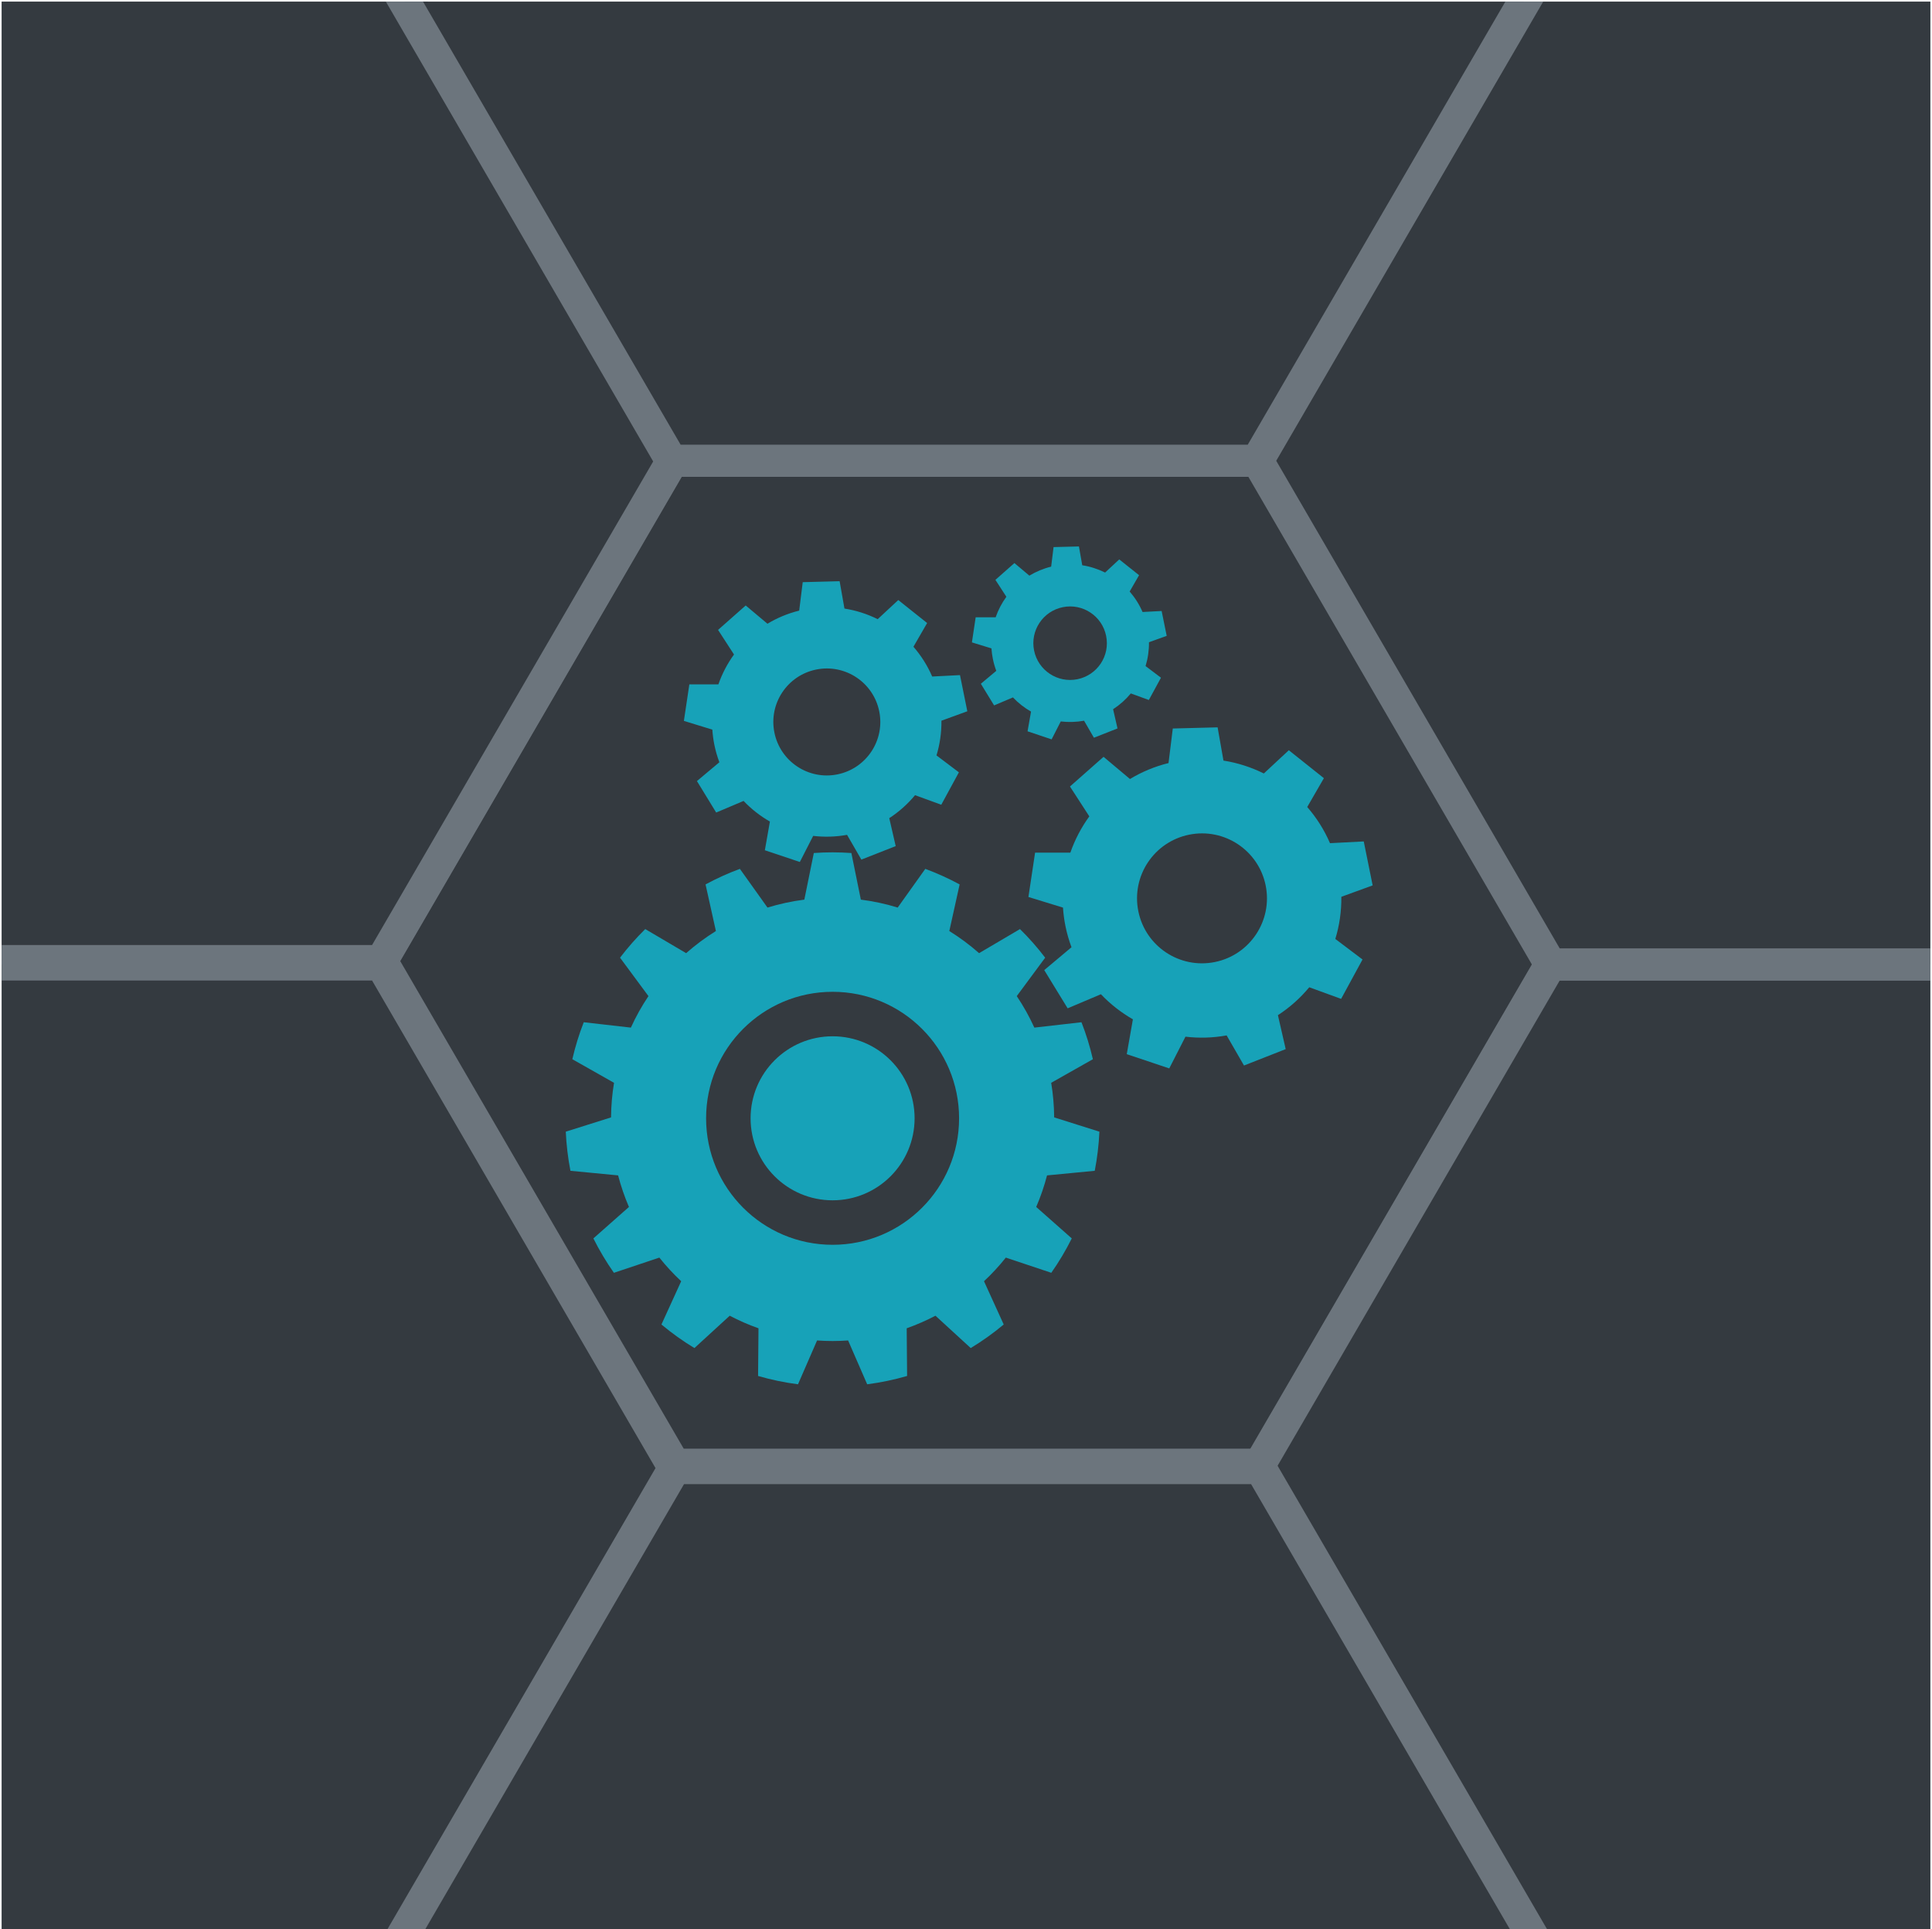
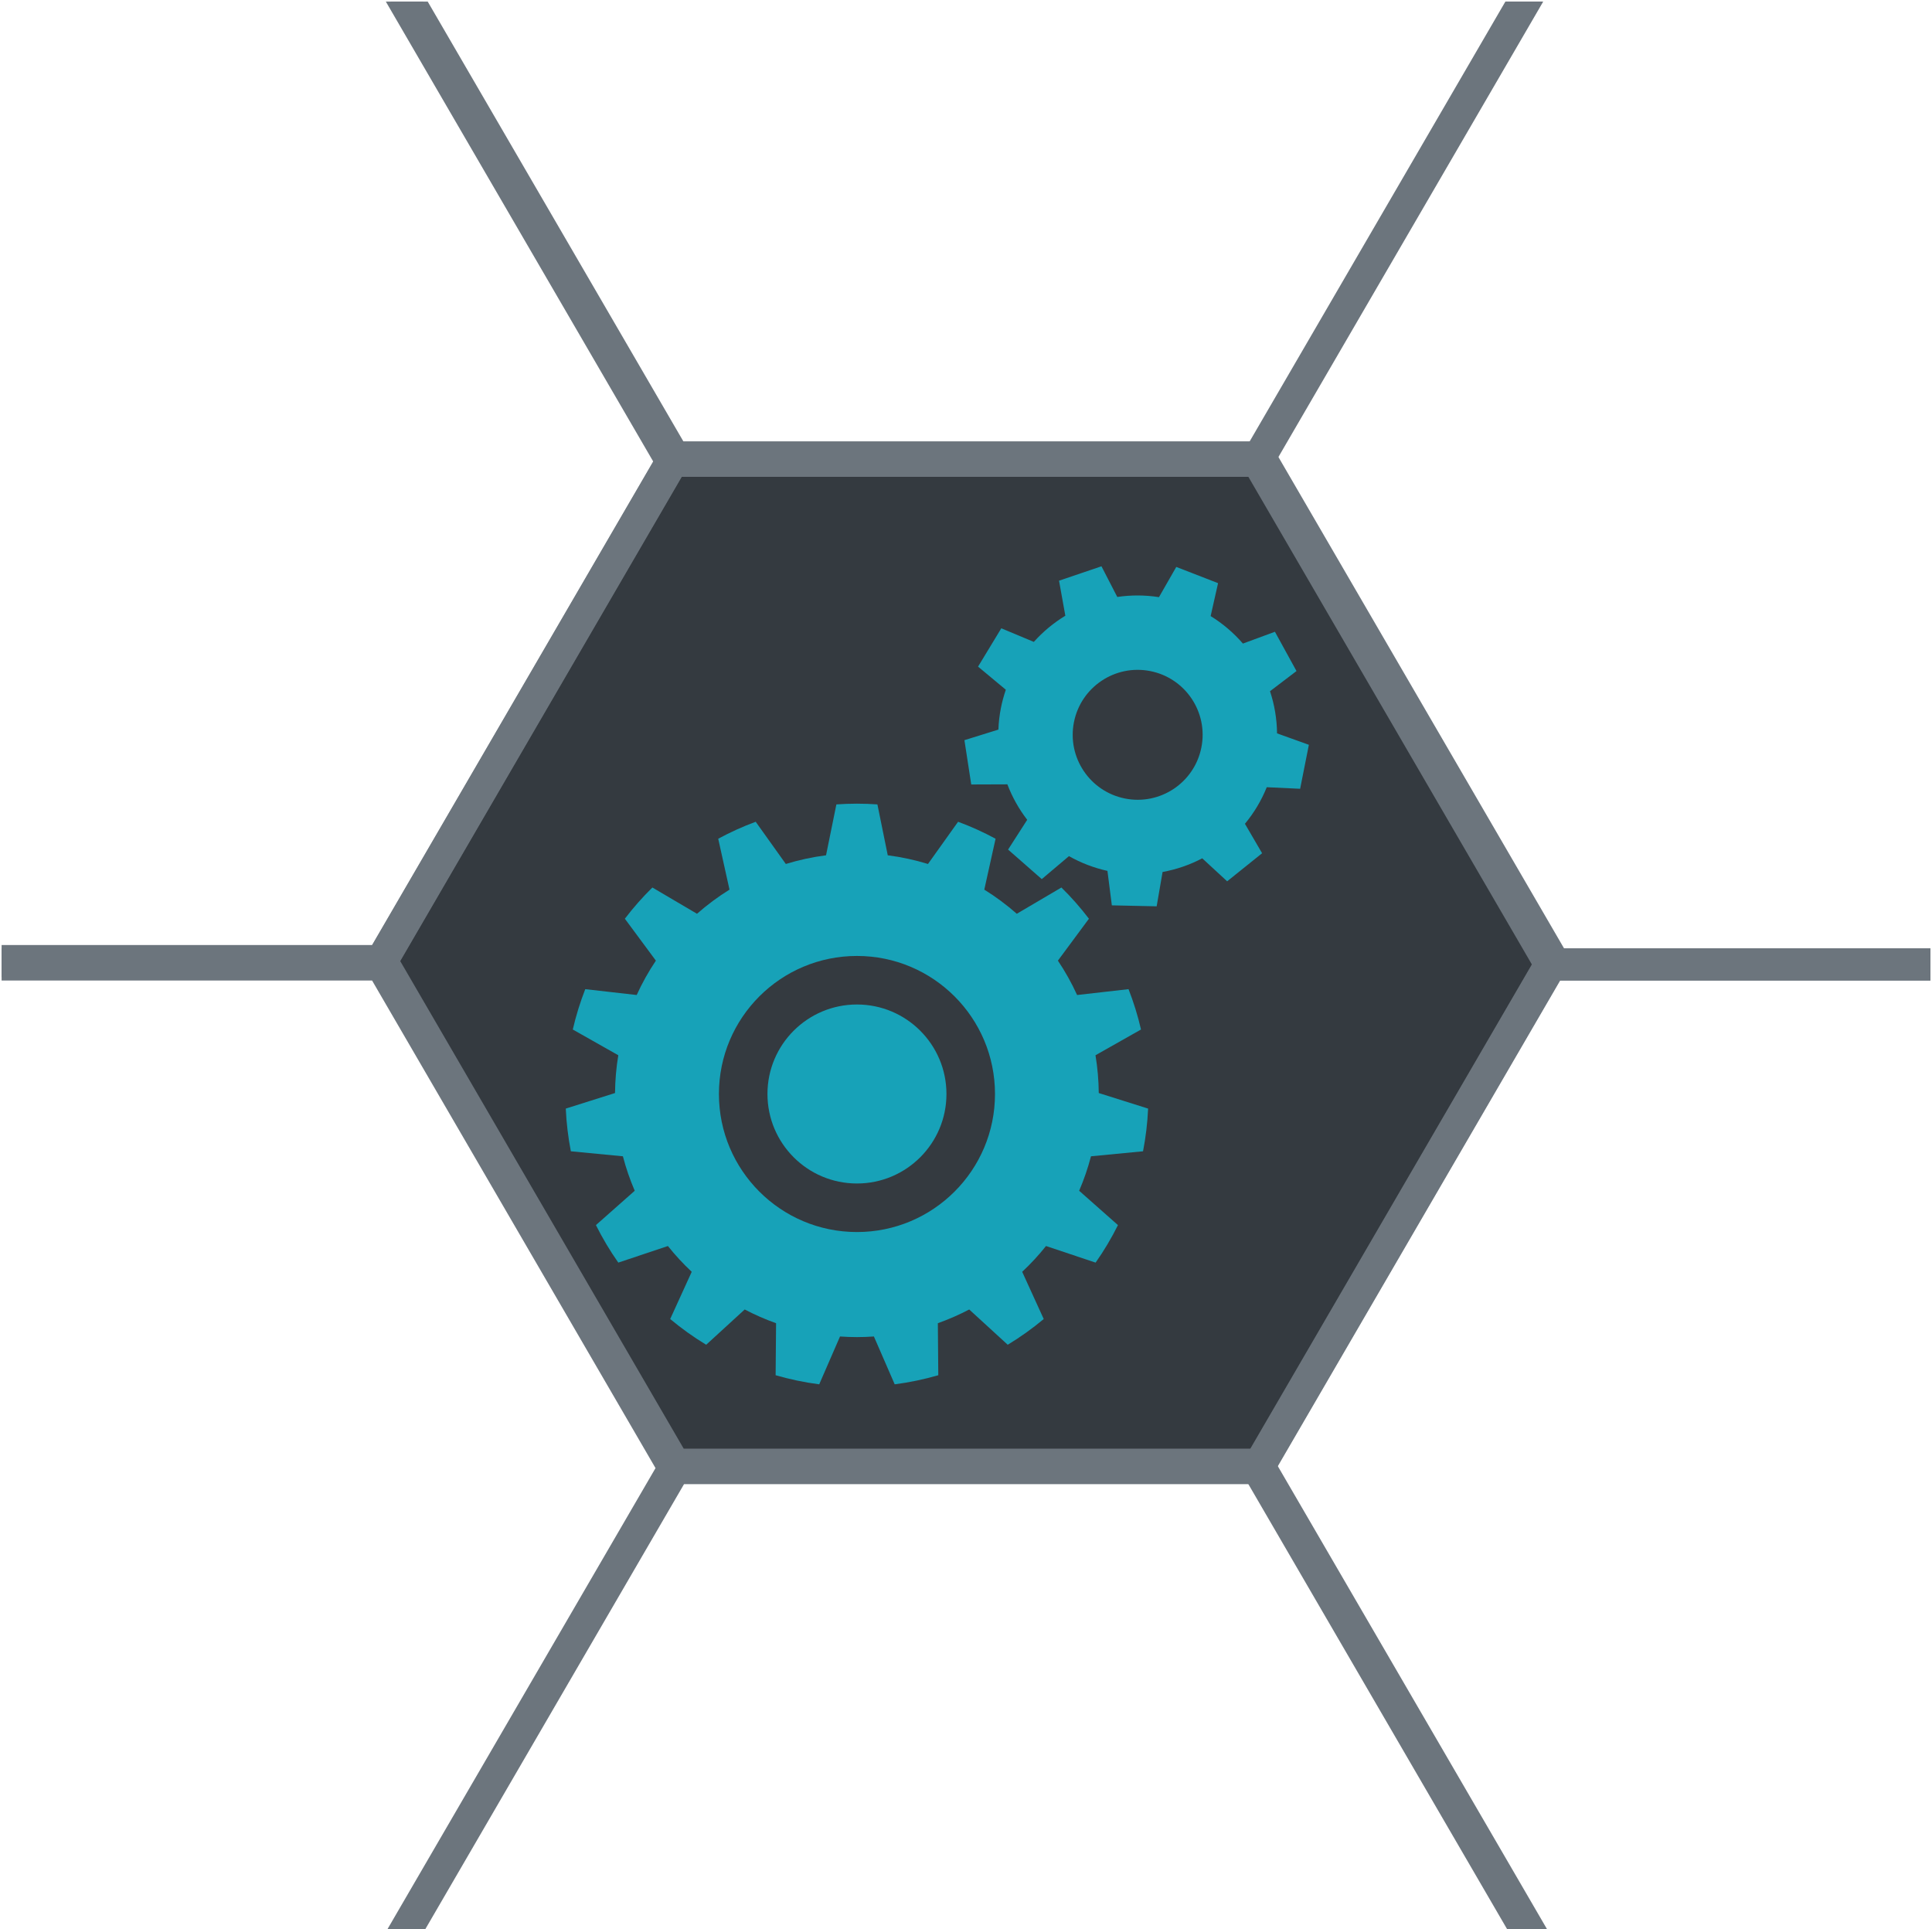
<svg xmlns="http://www.w3.org/2000/svg" xmlns:xlink="http://www.w3.org/1999/xlink" version="1.1" id="Capa_1" x="0px" y="0px" viewBox="0 0 601 600" style="enable-background:new 0 0 601 600;" xml:space="preserve">
  <style type="text/css">
	.st0{clip-path:url(#SVGID_2_);}
	.st1{fill:#343A40;stroke:#6C757D;stroke-width:10;stroke-miterlimit:10;}
- 	.st2{fill:#17A2B8;}
+ 	.st2{fill:none;stroke:#6C757D;stroke-width:10;stroke-miterlimit:10;}
+ 	.st3{fill:#17A2B8;}
</style>
  <g>
    <defs>
      <rect id="SVGID_1_" x="0.5" y="0.5" width="600" height="600" />
    </defs>
    <clipPath id="SVGID_2_">
      <use xlink:href="#SVGID_1_" style="overflow:visible;" />
    </clipPath>
    <g class="st0">
      <polygon class="st1" points="391.98,142.29 209.81,142.29 118.72,298.96 209.81,455.62 391.98,455.62 483.06,298.96   " />
-       <polygon class="st1" points="118.62,-14.38 -63.55,-14.38 -154.64,142.29 -63.55,298.96 118.62,298.96 209.7,142.29   " />
-       <polygon class="st1" points="664.48,300 482.31,300 391.22,456.67 482.31,613.33 664.48,613.33 755.56,456.67   " />
-       <polygon class="st1" points="664.48,-13.33 482.31,-13.33 391.22,143.33 482.31,300 664.48,300 755.56,143.33   " />
-       <polygon class="st1" points="391.02,-170 208.85,-170 117.77,-13.33 208.85,143.33 391.02,143.33 482.11,-13.33   " />
-       <polygon class="st1" points="118.62,300 -63.55,300 -154.64,456.67 -63.55,613.33 118.62,613.33 209.7,456.67   " />
-       <polygon class="st1" points="392.07,456.67 209.9,456.67 118.82,613.33 209.9,770 392.07,770 483.16,613.33   " />
+       <polygon class="st2" points="118.62,-14.38 -63.55,-14.38 -154.64,142.29 -63.55,298.96 118.62,298.96 209.7,142.29   " />
+       <polygon class="st2" points="664.48,300 482.31,300 391.22,456.67 482.31,613.33 664.48,613.33 755.56,456.67   " />
+       <polygon class="st2" points="664.48,-13.33 482.31,-13.33 391.22,143.33 482.31,300 664.48,300 755.56,143.33   " />
+       <polygon class="st2" points="391.02,-170 208.85,-170 117.77,-13.33 208.85,143.33 391.02,143.33 482.11,-13.33   " />
+       <polygon class="st2" points="118.62,300 -63.55,300 -154.64,456.67 -63.55,613.33 118.62,613.33 209.7,456.67   " />
+       <polygon class="st2" points="392.07,456.67 209.9,456.67 118.82,613.33 209.9,770 392.07,770 483.16,613.33   " />
    </g>
    <g class="st0">
-       <path class="st2" d="M300.91,221.25L298.63,210l-8.65,0.44c-1.47-3.42-3.46-6.53-5.83-9.26l4.26-7.38l-8.98-7.15l-6.4,5.95    c-3.23-1.61-6.72-2.73-10.34-3.3l-1.5-8.51l-11.48,0.3l-1.1,8.85c-3.56,0.88-6.87,2.27-9.87,4.08l-6.77-5.68l-8.6,7.6l4.96,7.65    c-2.06,2.84-3.7,5.97-4.86,9.3l-9.03,0l-1.7,11.35l8.85,2.72c0.11,1.57,0.31,3.14,0.63,4.72c0.38,1.88,0.91,3.69,1.56,5.43    l-6.98,5.85l5.99,9.79l8.52-3.61c2.41,2.53,5.17,4.69,8.19,6.42l-1.57,8.92l10.88,3.65l4.15-8.12c3.43,0.41,6.97,0.32,10.54-0.32    l4.45,7.7l10.68-4.2l-2-8.69c3.04-1.98,5.74-4.4,8.02-7.15l8.16,2.97l5.48-10.08l-6.97-5.26c1.05-3.45,1.58-7.08,1.54-10.8    L300.91,221.25z M260.51,240.88c-9,1.83-17.78-3.99-19.61-13c-1.83-9,3.99-17.78,13-19.61c9-1.83,17.79,3.99,19.61,13    C275.34,230.27,269.52,239.05,260.51,240.88z" />
      <g>
-         <path class="st2" d="M340.55,364.19c0.77-3.96,1.26-8.03,1.45-12.17l-14.07-4.44c-0.03-3.66-0.35-7.26-0.93-10.76l12.97-7.34     c-0.91-3.95-2.1-7.79-3.55-11.5l-14.66,1.67c-1.56-3.43-3.39-6.7-5.47-9.8l8.84-11.95c-2.4-3.15-5.02-6.13-7.84-8.9l-12.72,7.49     c-2.88-2.54-5.98-4.85-9.26-6.88l3.21-14.5c-3.42-1.85-6.99-3.47-10.68-4.84l-8.59,12.04c-3.7-1.14-7.53-1.97-11.46-2.47     l-2.95-14.5c-1.93-0.13-3.88-0.21-5.84-0.21c-1.97,0-3.91,0.07-5.84,0.21l-2.95,14.5c-3.93,0.5-7.77,1.34-11.46,2.47l-8.59-12.04     c-3.69,1.37-7.26,2.98-10.68,4.84l3.22,14.5c-3.28,2.04-6.38,4.34-9.26,6.88l-12.72-7.49c-2.82,2.77-5.44,5.75-7.84,8.9     l8.84,11.95c-2.08,3.1-3.91,6.37-5.47,9.8l-14.66-1.67c-1.45,3.71-2.64,7.55-3.55,11.5l12.97,7.34c-0.58,3.51-0.9,7.1-0.93,10.76     L176,352.02c0.19,4.14,0.68,8.2,1.45,12.17l14.83,1.43c0.88,3.38,2.01,6.66,3.37,9.82l-11.06,9.78c1.86,3.73,4,7.31,6.38,10.7     l14.14-4.73c2.08,2.61,4.35,5.07,6.79,7.35L205.76,412c3.22,2.69,6.65,5.15,10.26,7.33L227,409.27c2.87,1.51,5.86,2.82,8.95,3.91     l-0.13,14.83c4.02,1.17,8.17,2.04,12.42,2.59l5.93-13.63c1.6,0.11,3.21,0.17,4.83,0.17c1.62,0,3.24-0.06,4.83-0.17l5.93,13.63     c4.25-0.55,8.4-1.42,12.42-2.59l-0.13-14.83c3.09-1.1,6.08-2.41,8.95-3.91l10.97,10.06c3.61-2.18,7.04-4.64,10.26-7.33     l-6.13-13.46c2.44-2.28,4.71-4.73,6.79-7.35l14.14,4.73c2.38-3.39,4.51-6.96,6.37-10.7l-11.06-9.78     c1.36-3.16,2.49-6.44,3.37-9.82L340.55,364.19z M259,387.21c-21.73,0-39.35-17.62-39.35-39.35c0-21.73,17.62-39.35,39.35-39.35     c21.73,0,39.35,17.62,39.35,39.35C298.35,369.59,280.73,387.21,259,387.21z" />
-         <path class="st2" d="M259,322.35c-14.09,0-25.51,11.42-25.51,25.51c0,14.09,11.42,25.51,25.51,25.51     c14.09,0,25.51-11.42,25.51-25.51C284.51,333.77,273.09,322.35,259,322.35z" />
+         <path class="st3" d="M355.57,358.12c0.84-4.33,1.38-8.76,1.58-13.28L341.8,340c-0.04-4-0.38-7.92-1.02-11.75l14.16-8.01     c-0.99-4.31-2.3-8.5-3.88-12.55l-16,1.82c-1.7-3.74-3.7-7.31-5.97-10.69l9.65-13.04c-2.62-3.44-5.48-6.69-8.56-9.71l-13.88,8.17     c-3.15-2.77-6.53-5.29-10.11-7.51l3.51-15.83c-3.73-2.02-7.63-3.79-11.66-5.28l-9.37,13.13c-4.03-1.24-8.22-2.15-12.51-2.7     l-3.22-15.83c-2.11-0.15-4.23-0.23-6.38-0.23c-2.14,0-4.27,0.08-6.38,0.23l-3.22,15.83c-4.29,0.55-8.47,1.46-12.51,2.7     l-9.37-13.13c-4.03,1.49-7.92,3.26-11.66,5.28l3.51,15.83c-3.58,2.22-6.96,4.74-10.11,7.51l-13.88-8.17     c-3.08,3.03-5.94,6.27-8.56,9.71l9.65,13.04c-2.27,3.38-4.27,6.95-5.97,10.69l-16-1.82c-1.58,4.05-2.88,8.24-3.88,12.55     l14.16,8.01c-0.64,3.83-0.98,7.75-1.02,11.75L176,344.84c0.2,4.52,0.74,8.95,1.58,13.28l16.19,1.56     c0.96,3.69,2.2,7.27,3.68,10.72l-12.07,10.68c2.03,4.08,4.36,7.98,6.96,11.67l15.43-5.16c2.27,2.85,4.75,5.53,7.41,8.02     l-6.7,14.69c3.52,2.94,7.26,5.62,11.2,8l11.98-10.97c3.13,1.64,6.39,3.07,9.76,4.27l-0.14,16.18c4.39,1.27,8.92,2.23,13.56,2.83     l6.47-14.88c1.74,0.12,3.5,0.19,5.27,0.19c1.77,0,3.53-0.07,5.27-0.19l6.47,14.88c4.64-0.6,9.17-1.55,13.56-2.83l-0.14-16.18     c3.37-1.2,6.63-2.63,9.76-4.27l11.98,10.97c3.94-2.38,7.68-5.06,11.2-8l-6.7-14.69c2.66-2.49,5.14-5.17,7.41-8.02l15.43,5.16     c2.6-3.7,4.93-7.6,6.95-11.67l-12.07-10.68c1.48-3.45,2.72-7.03,3.68-10.72L355.57,358.12z M266.58,383.24     c-23.72,0-42.94-19.23-42.94-42.94c0-23.72,19.23-42.94,42.94-42.94c23.72,0,42.94,19.23,42.94,42.94     C309.52,364.02,290.29,383.24,266.58,383.24z" />
+         <path class="st3" d="M266.58,312.46c-15.37,0-27.84,12.46-27.84,27.84c0,15.37,12.46,27.84,27.84,27.84     c15.37,0,27.84-12.46,27.84-27.84C294.42,324.93,281.95,312.46,266.58,312.46z" />
      </g>
-       <path class="st2" d="M362.93,197.79l-1.57-7.73l-5.94,0.31c-1.01-2.35-2.38-4.49-4.01-6.37l2.93-5.08l-6.17-4.91l-4.4,4.09    c-2.22-1.1-4.62-1.88-7.11-2.27l-1.03-5.85l-7.89,0.2l-0.75,6.08c-2.45,0.6-4.72,1.56-6.78,2.8l-4.65-3.91l-5.91,5.22l3.41,5.26    c-1.42,1.95-2.54,4.1-3.34,6.39l-6.21,0l-1.17,7.8l6.08,1.87c0.07,1.08,0.21,2.16,0.43,3.24c0.26,1.29,0.62,2.54,1.07,3.74    l-4.8,4.02l4.12,6.73l5.86-2.48c1.66,1.74,3.55,3.23,5.63,4.41l-1.08,6.13l7.48,2.51l2.85-5.58c2.36,0.28,4.79,0.22,7.25-0.22    l3.06,5.29l7.34-2.89l-1.37-5.98c2.09-1.36,3.95-3.02,5.51-4.91l5.61,2.04l3.77-6.93l-4.79-3.62c0.72-2.37,1.09-4.87,1.06-7.42    L362.93,197.79z M335.16,211.28c-6.19,1.26-12.22-2.75-13.48-8.93c-1.26-6.19,2.74-12.23,8.93-13.48    c6.19-1.26,12.23,2.74,13.48,8.93C345.36,203.99,341.36,210.02,335.16,211.28z" />
-       <path class="st2" d="M427,275.41l-2.77-13.67l-10.5,0.54c-1.79-4.16-4.2-7.94-7.08-11.25l5.18-8.97l-10.91-8.69l-7.77,7.23    c-3.93-1.95-8.16-3.32-12.56-4.01l-1.82-10.34l-13.94,0.36l-1.33,10.75c-4.33,1.07-8.34,2.76-11.99,4.96l-8.22-6.9l-10.45,9.23    l6.02,9.29c-2.5,3.45-4.49,7.25-5.9,11.29l-10.97,0l-2.07,13.79l10.75,3.3c0.13,1.9,0.37,3.81,0.76,5.73    c0.46,2.28,1.1,4.49,1.89,6.6l-8.48,7.11l7.28,11.89l10.35-4.38c2.93,3.08,6.28,5.7,9.95,7.8l-1.91,10.84l13.22,4.43l5.04-9.87    c4.17,0.5,8.47,0.39,12.81-0.39l5.4,9.36l12.97-5.1l-2.42-10.56c3.7-2.4,6.98-5.34,9.75-8.68l9.91,3.61l6.66-12.25l-8.46-6.39    c1.28-4.19,1.92-8.6,1.87-13.11L427,275.41z M377.93,299.25c-10.94,2.22-21.6-4.85-23.82-15.79c-2.22-10.94,4.85-21.6,15.79-23.82    c10.94-2.22,21.6,4.85,23.82,15.79C395.93,286.36,388.87,297.03,377.93,299.25z" />
+       <path class="st3" d="M404.44,245.36l2.72-13.68l-9.9-3.56c-0.05-4.53-0.81-8.94-2.19-13.11l8.24-6.27l-6.71-12.22l-9.96,3.67    c-2.87-3.32-6.24-6.21-10.04-8.55l2.31-10.24l-13-5.05l-5.38,9.4c-4.4-0.69-8.76-0.68-12.97-0.06l-4.92-9.54l-13.2,4.48l1.96,10.9    c-3.64,2.21-6.94,4.95-9.8,8.14l-10.12-4.23l-7.23,11.92l8.64,7.19c-0.61,1.81-1.13,3.66-1.51,5.58c-0.46,2.29-0.72,4.56-0.8,6.82    l-10.57,3.29l2.12,13.78l11.24-0.04c1.51,3.97,3.59,7.68,6.17,11.03l-5.95,9.26l10.48,9.19l8.46-7.15    c3.65,2.07,7.66,3.63,11.97,4.59l1.37,10.72l13.94,0.3l1.84-10.68c4.34-0.79,8.5-2.23,12.34-4.25l7.75,7.15l10.87-8.73l-5.34-9.16    c2.8-3.37,5.1-7.19,6.79-11.38L404.44,245.36z M349.96,248.39c-10.95-2.18-18.05-12.82-15.88-23.76    c2.18-10.95,12.82-18.05,23.76-15.88c10.95,2.18,18.06,12.82,15.88,23.76C371.55,243.46,360.91,250.57,349.96,248.39z" />
    </g>
  </g>
</svg>
